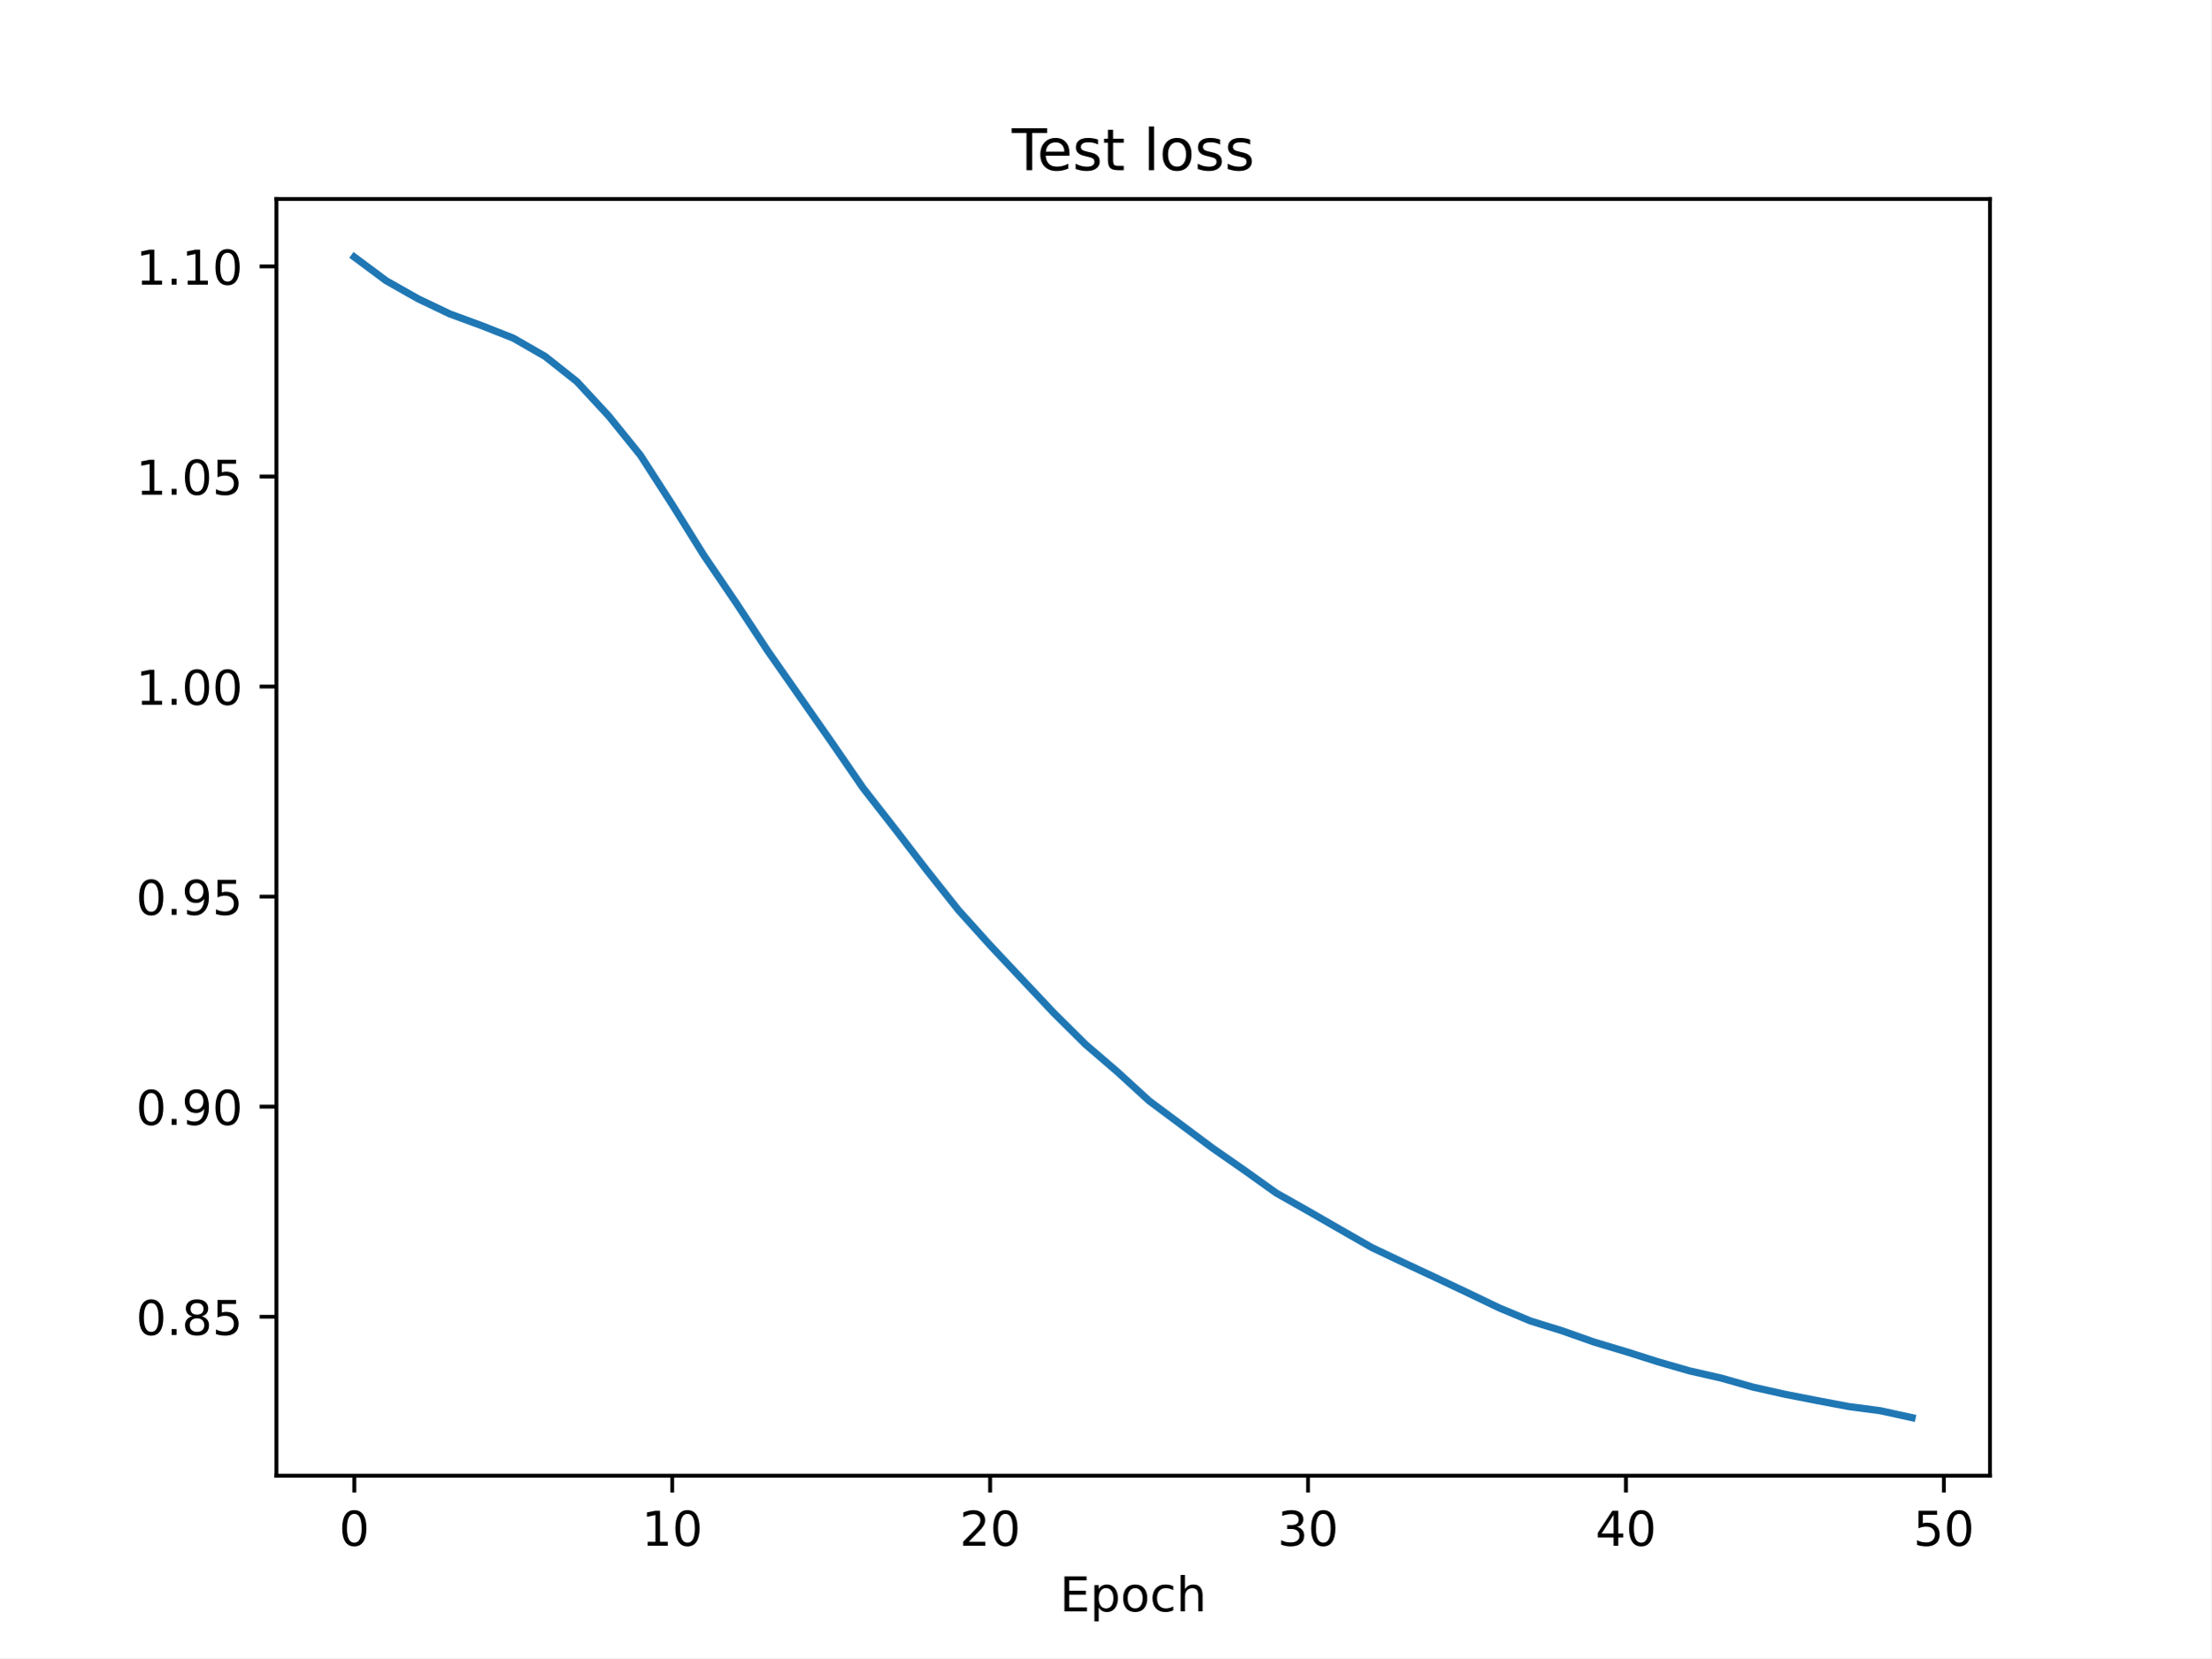
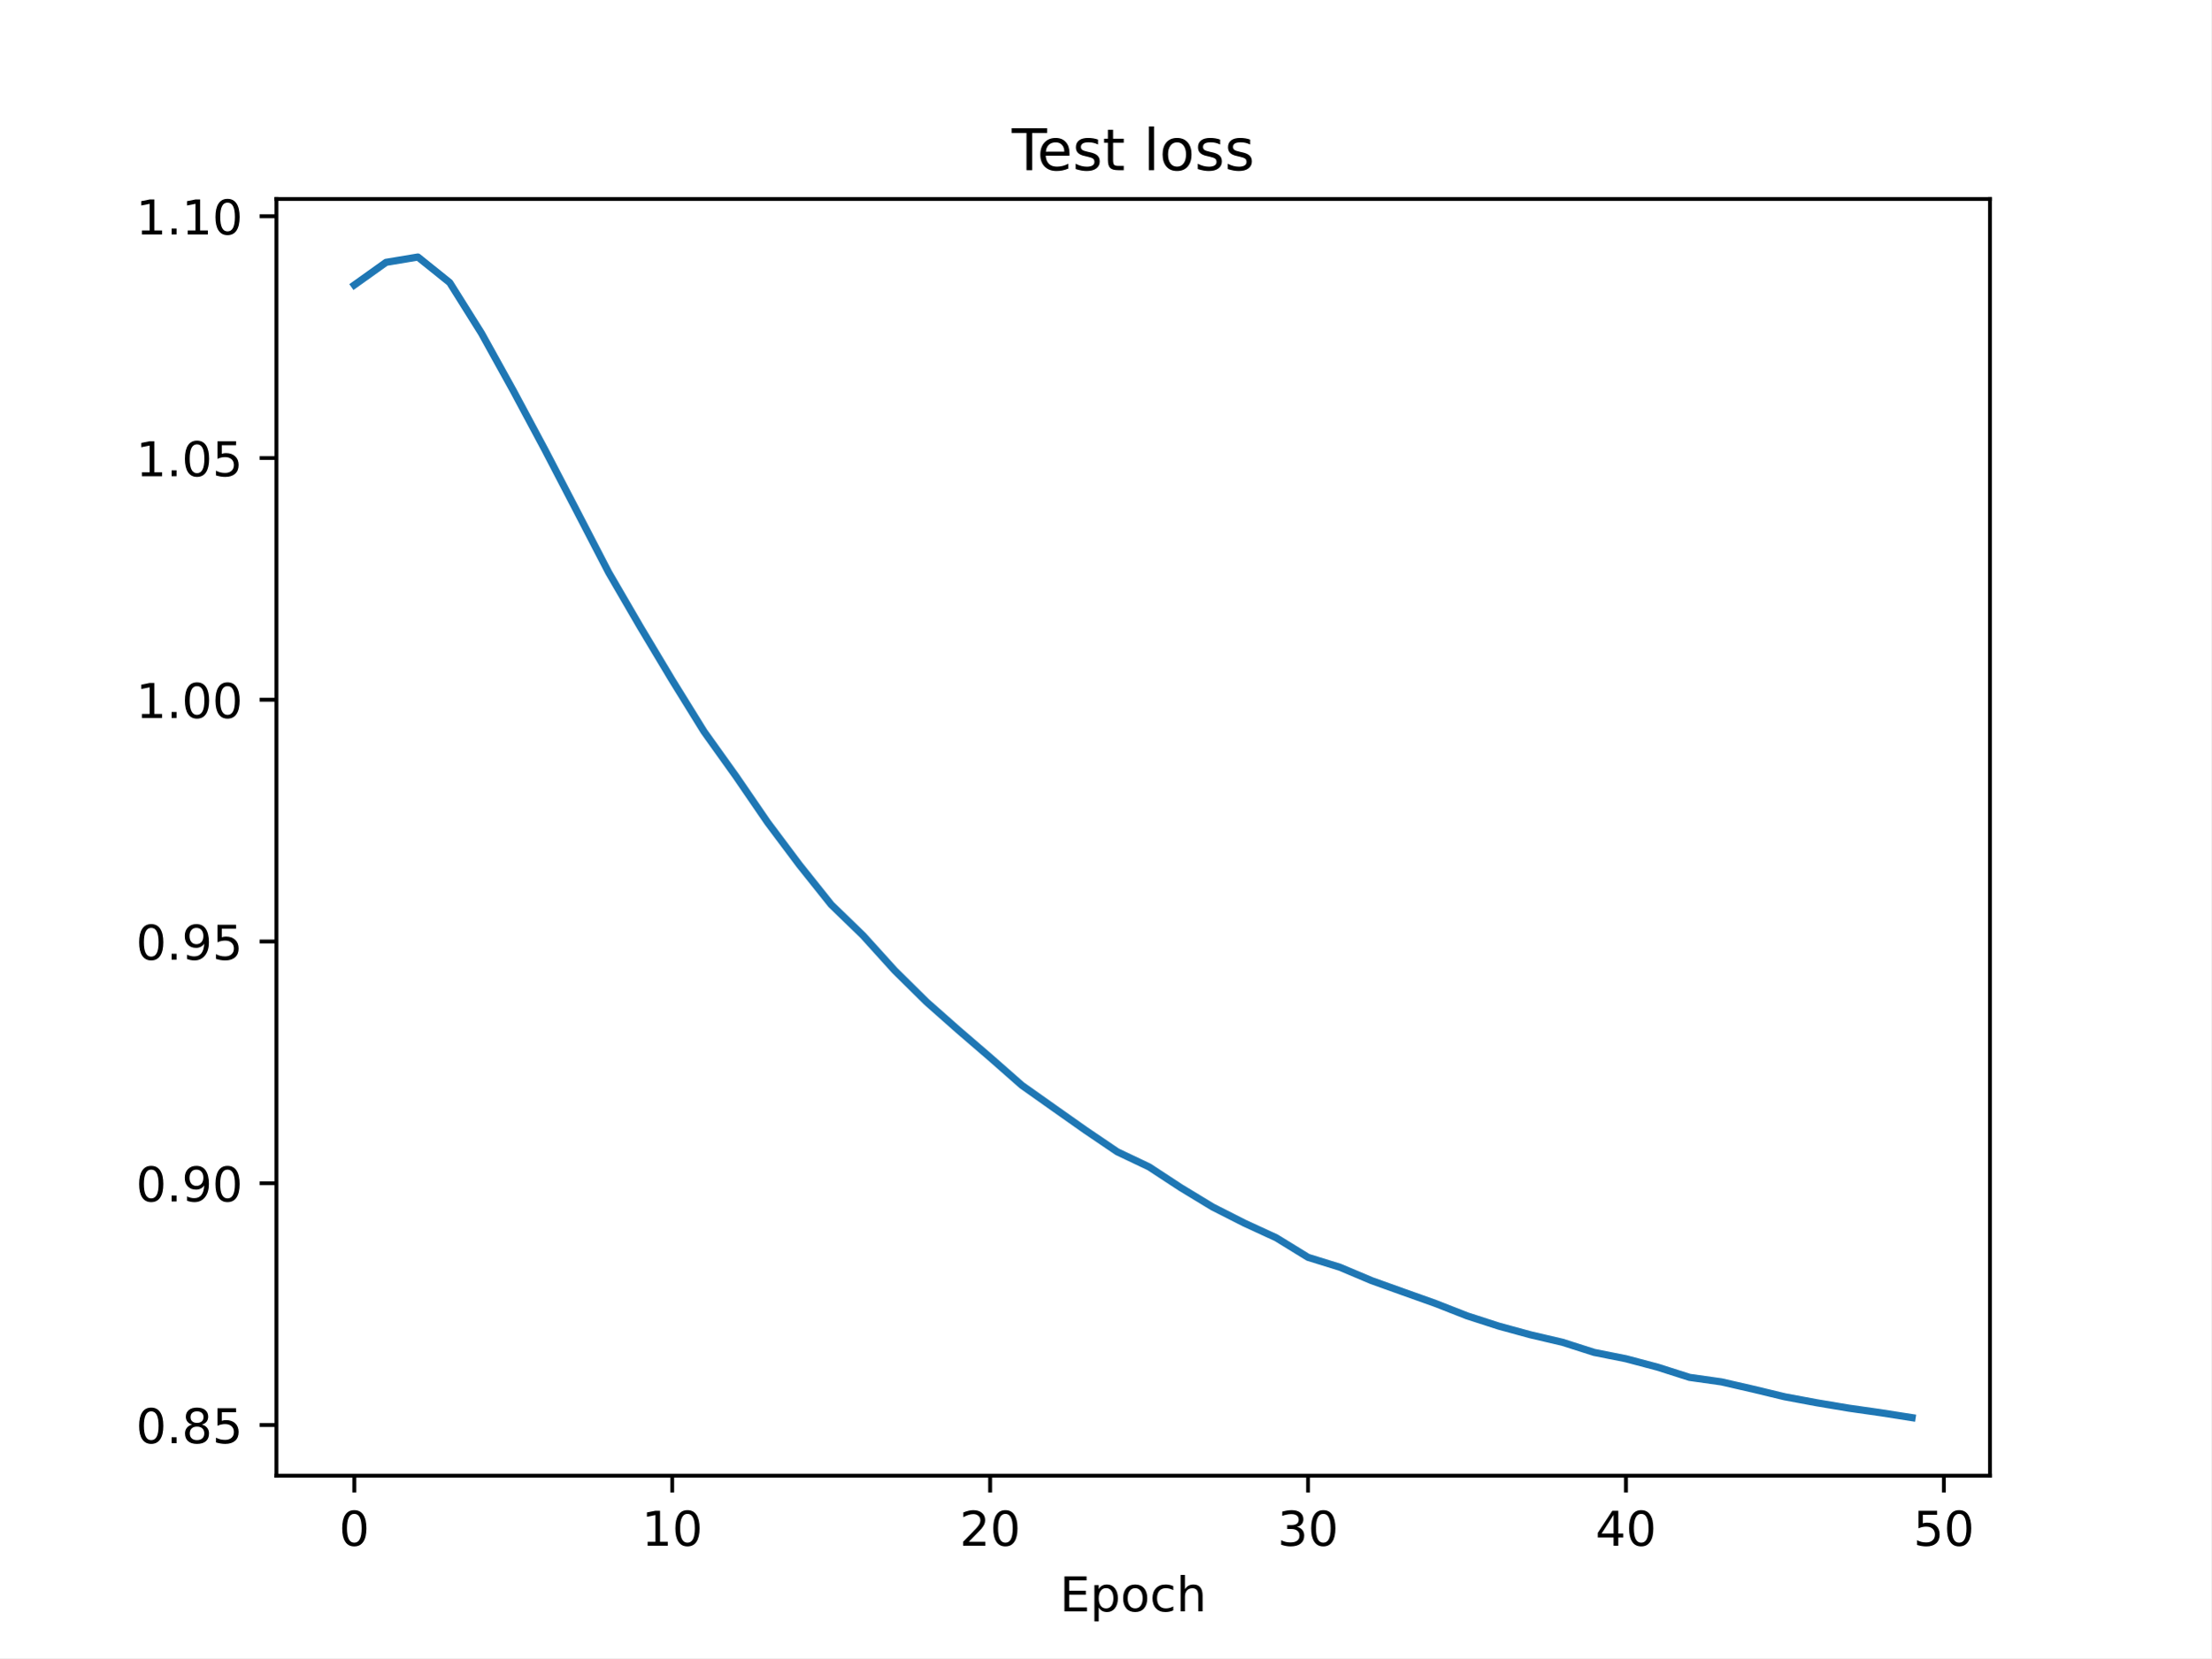
<svg xmlns="http://www.w3.org/2000/svg" xmlns:xlink="http://www.w3.org/1999/xlink" width="460.8pt" height="345.6pt" viewBox="0 0 460.8 345.6" version="1.1">
  <defs>
    <style type="text/css">*{stroke-linejoin: round; stroke-linecap: butt}</style>
  </defs>
  <g id="figure_1">
    <g id="patch_1">
      <path d="M 0 345.6  L 460.8 345.6  L 460.8 0  L 0 0  z " style="fill: #ffffff" />
    </g>
    <g id="axes_1">
      <g id="patch_2">
        <path d="M 57.6 307.584  L 414.72 307.584  L 414.72 41.472  L 57.6 41.472  z " style="fill: #ffffff" />
      </g>
      <g id="matplotlib.axis_1">
        <g id="xtick_1">
          <g id="line2d_1">
            <defs>
-               <path id="me67cdb902f" d="M 0 0  L 0 3.5  " style="stroke: #000000; stroke-width: 0.8" />
+               <path id="ma388703790" d="M 0 0  L 0 3.5  " style="stroke: #000000; stroke-width: 0.8" />
            </defs>
            <g>
-               <use xlink:href="#me67cdb902f" x="73.833" y="307.584" style="stroke: #000000; stroke-width: 0.8" />
+               <use xlink:href="#ma388703790" x="73.833" y="307.584" style="stroke: #000000; stroke-width: 0.8" />
            </g>
          </g>
          <g id="text_1">
            <g transform="translate(70.65148 322.1824)scale(0.1 -0.1)">
              <defs>
                <path id="DejaVuSans-30" d="M 2034 4250  Q 1547 4250 1301 3770  Q 1056 3291 1056 2328  Q 1056 1369 1301 889  Q 1547 409 2034 409  Q 2525 409 2770 889  Q 3016 1369 3016 2328  Q 3016 3291 2770 3770  Q 2525 4250 2034 4250  z M 2034 4750  Q 2819 4750 3233 4129  Q 3647 3509 3647 2328  Q 3647 1150 3233 529  Q 2819 -91 2034 -91  Q 1250 -91 836 529  Q 422 1150 422 2328  Q 422 3509 836 4129  Q 1250 4750 2034 4750  z " transform="scale(0.015625)" />
              </defs>
              <use xlink:href="#DejaVuSans-30" />
            </g>
          </g>
        </g>
        <g id="xtick_2">
          <g id="line2d_2">
            <g>
-               <use xlink:href="#me67cdb902f" x="140.089" y="307.584" style="stroke: #000000; stroke-width: 0.8" />
+               <use xlink:href="#ma388703790" x="140.089" y="307.584" style="stroke: #000000; stroke-width: 0.8" />
            </g>
          </g>
          <g id="text_2">
            <g transform="translate(133.7263 322.1824)scale(0.1 -0.1)">
              <defs>
                <path id="DejaVuSans-31" d="M 794 531  L 1825 531  L 1825 4091  L 703 3866  L 703 4441  L 1819 4666  L 2450 4666  L 2450 531  L 3481 531  L 3481 0  L 794 0  L 794 531  z " transform="scale(0.015625)" />
              </defs>
              <use xlink:href="#DejaVuSans-31" />
              <use xlink:href="#DejaVuSans-30" x="63.623" />
            </g>
          </g>
        </g>
        <g id="xtick_3">
          <g id="line2d_3">
            <g>
-               <use xlink:href="#me67cdb902f" x="206.345" y="307.584" style="stroke: #000000; stroke-width: 0.8" />
+               <use xlink:href="#ma388703790" x="206.345" y="307.584" style="stroke: #000000; stroke-width: 0.8" />
            </g>
          </g>
          <g id="text_3">
            <g transform="translate(199.9823 322.1824)scale(0.1 -0.1)">
              <defs>
                <path id="DejaVuSans-32" d="M 1228 531  L 3431 531  L 3431 0  L 469 0  L 469 531  Q 828 903 1448 1529  Q 2069 2156 2228 2338  Q 2531 2678 2651 2914  Q 2772 3150 2772 3378  Q 2772 3750 2511 3984  Q 2250 4219 1831 4219  Q 1534 4219 1204 4116  Q 875 4013 500 3803  L 500 4441  Q 881 4594 1212 4672  Q 1544 4750 1819 4750  Q 2544 4750 2975 4387  Q 3406 4025 3406 3419  Q 3406 3131 3298 2873  Q 3191 2616 2906 2266  Q 2828 2175 2409 1742  Q 1991 1309 1228 531  z " transform="scale(0.015625)" />
              </defs>
              <use xlink:href="#DejaVuSans-32" />
              <use xlink:href="#DejaVuSans-30" x="63.623" />
            </g>
          </g>
        </g>
        <g id="xtick_4">
          <g id="line2d_4">
            <g>
-               <use xlink:href="#me67cdb902f" x="272.601" y="307.584" style="stroke: #000000; stroke-width: 0.8" />
+               <use xlink:href="#ma388703790" x="272.601" y="307.584" style="stroke: #000000; stroke-width: 0.8" />
            </g>
          </g>
          <g id="text_4">
            <g transform="translate(266.2383 322.1824)scale(0.1 -0.1)">
              <defs>
                <path id="DejaVuSans-33" d="M 2597 2516  Q 3050 2419 3304 2112  Q 3559 1806 3559 1356  Q 3559 666 3084 287  Q 2609 -91 1734 -91  Q 1441 -91 1130 -33  Q 819 25 488 141  L 488 750  Q 750 597 1062 519  Q 1375 441 1716 441  Q 2309 441 2620 675  Q 2931 909 2931 1356  Q 2931 1769 2642 2001  Q 2353 2234 1838 2234  L 1294 2234  L 1294 2753  L 1863 2753  Q 2328 2753 2575 2939  Q 2822 3125 2822 3475  Q 2822 3834 2567 4026  Q 2313 4219 1838 4219  Q 1578 4219 1281 4162  Q 984 4106 628 3988  L 628 4550  Q 988 4650 1302 4700  Q 1616 4750 1894 4750  Q 2613 4750 3031 4423  Q 3450 4097 3450 3541  Q 3450 3153 3228 2886  Q 3006 2619 2597 2516  z " transform="scale(0.015625)" />
              </defs>
              <use xlink:href="#DejaVuSans-33" />
              <use xlink:href="#DejaVuSans-30" x="63.623" />
            </g>
          </g>
        </g>
        <g id="xtick_5">
          <g id="line2d_5">
            <g>
-               <use xlink:href="#me67cdb902f" x="338.857" y="307.584" style="stroke: #000000; stroke-width: 0.8" />
+               <use xlink:href="#ma388703790" x="338.857" y="307.584" style="stroke: #000000; stroke-width: 0.8" />
            </g>
          </g>
          <g id="text_5">
            <g transform="translate(332.4943 322.1824)scale(0.1 -0.1)">
              <defs>
                <path id="DejaVuSans-34" d="M 2419 4116  L 825 1625  L 2419 1625  L 2419 4116  z M 2253 4666  L 3047 4666  L 3047 1625  L 3713 1625  L 3713 1100  L 3047 1100  L 3047 0  L 2419 0  L 2419 1100  L 313 1100  L 313 1709  L 2253 4666  z " transform="scale(0.015625)" />
              </defs>
              <use xlink:href="#DejaVuSans-34" />
              <use xlink:href="#DejaVuSans-30" x="63.623" />
            </g>
          </g>
        </g>
        <g id="xtick_6">
          <g id="line2d_6">
            <g>
-               <use xlink:href="#me67cdb902f" x="405.113" y="307.584" style="stroke: #000000; stroke-width: 0.8" />
+               <use xlink:href="#ma388703790" x="405.113" y="307.584" style="stroke: #000000; stroke-width: 0.8" />
            </g>
          </g>
          <g id="text_6">
            <g transform="translate(398.7504 322.1824)scale(0.1 -0.1)">
              <defs>
                <path id="DejaVuSans-35" d="M 691 4666  L 3169 4666  L 3169 4134  L 1269 4134  L 1269 2991  Q 1406 3038 1543 3061  Q 1681 3084 1819 3084  Q 2600 3084 3056 2656  Q 3513 2228 3513 1497  Q 3513 744 3044 326  Q 2575 -91 1722 -91  Q 1428 -91 1123 -41  Q 819 9 494 109  L 494 744  Q 775 591 1075 516  Q 1375 441 1709 441  Q 2250 441 2565 725  Q 2881 1009 2881 1497  Q 2881 1984 2565 2268  Q 2250 2553 1709 2553  Q 1456 2553 1204 2497  Q 953 2441 691 2322  L 691 4666  z " transform="scale(0.015625)" />
              </defs>
              <use xlink:href="#DejaVuSans-35" />
              <use xlink:href="#DejaVuSans-30" x="63.623" />
            </g>
          </g>
        </g>
        <g id="text_7">
          <g transform="translate(220.8491 335.8606)scale(0.1 -0.1)">
            <defs>
              <path id="DejaVuSans-45" d="M 628 4666  L 3578 4666  L 3578 4134  L 1259 4134  L 1259 2753  L 3481 2753  L 3481 2222  L 1259 2222  L 1259 531  L 3634 531  L 3634 0  L 628 0  L 628 4666  z " transform="scale(0.015625)" />
              <path id="DejaVuSans-70" d="M 1159 525  L 1159 -1331  L 581 -1331  L 581 3500  L 1159 3500  L 1159 2969  Q 1341 3281 1617 3432  Q 1894 3584 2278 3584  Q 2916 3584 3314 3078  Q 3713 2572 3713 1747  Q 3713 922 3314 415  Q 2916 -91 2278 -91  Q 1894 -91 1617 61  Q 1341 213 1159 525  z M 3116 1747  Q 3116 2381 2855 2742  Q 2594 3103 2138 3103  Q 1681 3103 1420 2742  Q 1159 2381 1159 1747  Q 1159 1113 1420 752  Q 1681 391 2138 391  Q 2594 391 2855 752  Q 3116 1113 3116 1747  z " transform="scale(0.015625)" />
              <path id="DejaVuSans-6f" d="M 1959 3097  Q 1497 3097 1228 2736  Q 959 2375 959 1747  Q 959 1119 1226 758  Q 1494 397 1959 397  Q 2419 397 2687 759  Q 2956 1122 2956 1747  Q 2956 2369 2687 2733  Q 2419 3097 1959 3097  z M 1959 3584  Q 2709 3584 3137 3096  Q 3566 2609 3566 1747  Q 3566 888 3137 398  Q 2709 -91 1959 -91  Q 1206 -91 779 398  Q 353 888 353 1747  Q 353 2609 779 3096  Q 1206 3584 1959 3584  z " transform="scale(0.015625)" />
              <path id="DejaVuSans-63" d="M 3122 3366  L 3122 2828  Q 2878 2963 2633 3030  Q 2388 3097 2138 3097  Q 1578 3097 1268 2742  Q 959 2388 959 1747  Q 959 1106 1268 751  Q 1578 397 2138 397  Q 2388 397 2633 464  Q 2878 531 3122 666  L 3122 134  Q 2881 22 2623 -34  Q 2366 -91 2075 -91  Q 1284 -91 818 406  Q 353 903 353 1747  Q 353 2603 823 3093  Q 1294 3584 2113 3584  Q 2378 3584 2631 3529  Q 2884 3475 3122 3366  z " transform="scale(0.015625)" />
              <path id="DejaVuSans-68" d="M 3513 2113  L 3513 0  L 2938 0  L 2938 2094  Q 2938 2591 2744 2837  Q 2550 3084 2163 3084  Q 1697 3084 1428 2787  Q 1159 2491 1159 1978  L 1159 0  L 581 0  L 581 4863  L 1159 4863  L 1159 2956  Q 1366 3272 1645 3428  Q 1925 3584 2291 3584  Q 2894 3584 3203 3211  Q 3513 2838 3513 2113  z " transform="scale(0.015625)" />
            </defs>
            <use xlink:href="#DejaVuSans-45" />
            <use xlink:href="#DejaVuSans-70" x="63.184" />
            <use xlink:href="#DejaVuSans-6f" x="126.66" />
            <use xlink:href="#DejaVuSans-63" x="187.842" />
            <use xlink:href="#DejaVuSans-68" x="242.822" />
          </g>
        </g>
      </g>
      <g id="matplotlib.axis_2">
        <g id="ytick_1">
          <g id="line2d_7">
            <defs>
-               <path id="m628ae93059" d="M 0 0  L -3.5 0  " style="stroke: #000000; stroke-width: 0.8" />
+               <path id="m4e15589105" d="M 0 0  L -3.5 0  " style="stroke: #000000; stroke-width: 0.8" />
            </defs>
            <g>
-               <use xlink:href="#m628ae93059" x="57.6" y="274.454" style="stroke: #000000; stroke-width: 0.8" />
+               <use xlink:href="#m4e15589105" x="57.6" y="297.015" style="stroke: #000000; stroke-width: 0.8" />
            </g>
          </g>
          <g id="text_8">
-             <g transform="translate(28.33438 278.2532)scale(0.1 -0.1)">
+             <g transform="translate(28.33438 300.8142)scale(0.1 -0.1)">
              <defs>
                <path id="DejaVuSans-2e" d="M 684 794  L 1344 794  L 1344 0  L 684 0  L 684 794  z " transform="scale(0.015625)" />
                <path id="DejaVuSans-38" d="M 2034 2216  Q 1584 2216 1326 1975  Q 1069 1734 1069 1313  Q 1069 891 1326 650  Q 1584 409 2034 409  Q 2484 409 2743 651  Q 3003 894 3003 1313  Q 3003 1734 2745 1975  Q 2488 2216 2034 2216  z M 1403 2484  Q 997 2584 770 2862  Q 544 3141 544 3541  Q 544 4100 942 4425  Q 1341 4750 2034 4750  Q 2731 4750 3128 4425  Q 3525 4100 3525 3541  Q 3525 3141 3298 2862  Q 3072 2584 2669 2484  Q 3125 2378 3379 2068  Q 3634 1759 3634 1313  Q 3634 634 3220 271  Q 2806 -91 2034 -91  Q 1263 -91 848 271  Q 434 634 434 1313  Q 434 1759 690 2068  Q 947 2378 1403 2484  z M 1172 3481  Q 1172 3119 1398 2916  Q 1625 2713 2034 2713  Q 2441 2713 2670 2916  Q 2900 3119 2900 3481  Q 2900 3844 2670 4047  Q 2441 4250 2034 4250  Q 1625 4250 1398 4047  Q 1172 3844 1172 3481  z " transform="scale(0.015625)" />
              </defs>
              <use xlink:href="#DejaVuSans-30" />
              <use xlink:href="#DejaVuSans-2e" x="63.623" />
              <use xlink:href="#DejaVuSans-38" x="95.41" />
              <use xlink:href="#DejaVuSans-35" x="159.033" />
            </g>
          </g>
        </g>
        <g id="ytick_2">
          <g id="line2d_8">
            <g>
-               <use xlink:href="#m628ae93059" x="57.6" y="230.668" style="stroke: #000000; stroke-width: 0.8" />
+               <use xlink:href="#m4e15589105" x="57.6" y="246.626" style="stroke: #000000; stroke-width: 0.8" />
            </g>
          </g>
          <g id="text_9">
-             <g transform="translate(28.33438 234.4676)scale(0.1 -0.1)">
+             <g transform="translate(28.33438 250.4248)scale(0.1 -0.1)">
              <defs>
                <path id="DejaVuSans-39" d="M 703 97  L 703 672  Q 941 559 1184 500  Q 1428 441 1663 441  Q 2288 441 2617 861  Q 2947 1281 2994 2138  Q 2813 1869 2534 1725  Q 2256 1581 1919 1581  Q 1219 1581 811 2004  Q 403 2428 403 3163  Q 403 3881 828 4315  Q 1253 4750 1959 4750  Q 2769 4750 3195 4129  Q 3622 3509 3622 2328  Q 3622 1225 3098 567  Q 2575 -91 1691 -91  Q 1453 -91 1209 -44  Q 966 3 703 97  z M 1959 2075  Q 2384 2075 2632 2365  Q 2881 2656 2881 3163  Q 2881 3666 2632 3958  Q 2384 4250 1959 4250  Q 1534 4250 1286 3958  Q 1038 3666 1038 3163  Q 1038 2656 1286 2365  Q 1534 2075 1959 2075  z " transform="scale(0.015625)" />
              </defs>
              <use xlink:href="#DejaVuSans-30" />
              <use xlink:href="#DejaVuSans-2e" x="63.623" />
              <use xlink:href="#DejaVuSans-39" x="95.41" />
              <use xlink:href="#DejaVuSans-30" x="159.033" />
            </g>
          </g>
        </g>
        <g id="ytick_3">
          <g id="line2d_9">
            <g>
-               <use xlink:href="#m628ae93059" x="57.6" y="186.883" style="stroke: #000000; stroke-width: 0.8" />
+               <use xlink:href="#m4e15589105" x="57.6" y="196.236" style="stroke: #000000; stroke-width: 0.8" />
            </g>
          </g>
          <g id="text_10">
-             <g transform="translate(28.33438 190.6821)scale(0.1 -0.1)">
+             <g transform="translate(28.33438 200.0354)scale(0.1 -0.1)">
              <use xlink:href="#DejaVuSans-30" />
              <use xlink:href="#DejaVuSans-2e" x="63.623" />
              <use xlink:href="#DejaVuSans-39" x="95.41" />
              <use xlink:href="#DejaVuSans-35" x="159.033" />
            </g>
          </g>
        </g>
        <g id="ytick_4">
          <g id="line2d_10">
            <g>
-               <use xlink:href="#m628ae93059" x="57.6" y="143.097" style="stroke: #000000; stroke-width: 0.8" />
+               <use xlink:href="#m4e15589105" x="57.6" y="145.847" style="stroke: #000000; stroke-width: 0.8" />
            </g>
          </g>
          <g id="text_11">
-             <g transform="translate(28.33438 146.8965)scale(0.1 -0.1)">
+             <g transform="translate(28.33438 149.646)scale(0.1 -0.1)">
              <use xlink:href="#DejaVuSans-31" />
              <use xlink:href="#DejaVuSans-2e" x="63.623" />
              <use xlink:href="#DejaVuSans-30" x="95.41" />
              <use xlink:href="#DejaVuSans-30" x="159.033" />
            </g>
          </g>
        </g>
        <g id="ytick_5">
          <g id="line2d_11">
            <g>
-               <use xlink:href="#m628ae93059" x="57.6" y="99.312" style="stroke: #000000; stroke-width: 0.8" />
+               <use xlink:href="#m4e15589105" x="57.6" y="95.457" style="stroke: #000000; stroke-width: 0.8" />
            </g>
          </g>
          <g id="text_12">
-             <g transform="translate(28.33438 103.111)scale(0.1 -0.1)">
+             <g transform="translate(28.33438 99.25665)scale(0.1 -0.1)">
              <use xlink:href="#DejaVuSans-31" />
              <use xlink:href="#DejaVuSans-2e" x="63.623" />
              <use xlink:href="#DejaVuSans-30" x="95.41" />
              <use xlink:href="#DejaVuSans-35" x="159.033" />
            </g>
          </g>
        </g>
        <g id="ytick_6">
          <g id="line2d_12">
            <g>
-               <use xlink:href="#m628ae93059" x="57.6" y="55.526" style="stroke: #000000; stroke-width: 0.8" />
+               <use xlink:href="#m4e15589105" x="57.6" y="45.068" style="stroke: #000000; stroke-width: 0.8" />
            </g>
          </g>
          <g id="text_13">
-             <g transform="translate(28.33438 59.32543)scale(0.1 -0.1)">
+             <g transform="translate(28.33438 48.86725)scale(0.1 -0.1)">
              <use xlink:href="#DejaVuSans-31" />
              <use xlink:href="#DejaVuSans-2e" x="63.623" />
              <use xlink:href="#DejaVuSans-31" x="95.41" />
              <use xlink:href="#DejaVuSans-30" x="159.033" />
            </g>
          </g>
        </g>
      </g>
      <g id="line2d_13">
-         <path d="M 73.833 53.568  L 80.458 58.497  L 87.084 62.251  L 93.71 65.416  L 100.335 67.855  L 106.961 70.471  L 113.586 74.273  L 120.212 79.523  L 126.838 86.687  L 133.463 94.884  L 140.089 105.165  L 146.714 115.797  L 153.34 125.548  L 159.966 135.615  L 166.591 145.098  L 173.217 154.574  L 179.842 164.214  L 186.468 172.7  L 193.094 181.324  L 199.719 189.67  L 206.345 197.029  L 212.97 204.076  L 219.596 211.113  L 226.222 217.687  L 232.847 223.383  L 239.473 229.445  L 246.098 234.383  L 252.724 239.322  L 259.35 243.932  L 265.975 248.665  L 272.601 252.408  L 279.226 256.222  L 285.852 260.009  L 292.478 263.161  L 299.103 266.26  L 305.729 269.393  L 312.354 272.572  L 318.98 275.346  L 325.606 277.4  L 332.231 279.74  L 338.857 281.723  L 345.482 283.828  L 352.108 285.737  L 358.734 287.248  L 365.359 289.128  L 371.985 290.613  L 378.61 291.909  L 385.236 293.163  L 391.862 294.043  L 398.487 295.488  " clip-path="url(#pd99ecd5a5a)" style="fill: none; stroke: #1f77b4; stroke-width: 1.5; stroke-linecap: square" />
+         <path d="M 73.833 59.401  L 80.458 54.674  L 87.084 53.568  L 93.71 58.889  L 100.335 69.452  L 106.961 81.417  L 113.586 93.79  L 120.212 106.525  L 126.838 119.311  L 133.463 130.709  L 140.089 141.771  L 146.714 152.473  L 153.34 161.739  L 159.966 171.405  L 166.591 180.248  L 173.217 188.547  L 179.842 194.966  L 186.468 202.289  L 193.094 208.832  L 199.719 214.694  L 206.345 220.399  L 212.97 226.226  L 219.596 230.913  L 226.222 235.586  L 232.847 240.074  L 239.473 243.223  L 246.098 247.564  L 252.724 251.583  L 259.35 254.945  L 265.975 257.998  L 272.601 262.071  L 279.226 264.131  L 285.852 266.927  L 292.478 269.304  L 299.103 271.663  L 305.729 274.263  L 312.354 276.407  L 318.98 278.221  L 325.606 279.771  L 332.231 281.888  L 338.857 283.21  L 345.482 284.97  L 352.108 287.088  L 358.734 288.026  L 365.359 289.546  L 371.985 291.144  L 378.61 292.382  L 385.236 293.497  L 391.862 294.447  L 398.487 295.488  " clip-path="url(#p23ac35e725)" style="fill: none; stroke: #1f77b4; stroke-width: 1.5; stroke-linecap: square" />
      </g>
      <g id="patch_3">
        <path d="M 57.6 307.584  L 57.6 41.472  " style="fill: none; stroke: #000000; stroke-width: 0.8; stroke-linejoin: miter; stroke-linecap: square" />
      </g>
      <g id="patch_4">
        <path d="M 414.72 307.584  L 414.72 41.472  " style="fill: none; stroke: #000000; stroke-width: 0.8; stroke-linejoin: miter; stroke-linecap: square" />
      </g>
      <g id="patch_5">
        <path d="M 57.6 307.584  L 414.72 307.584  " style="fill: none; stroke: #000000; stroke-width: 0.8; stroke-linejoin: miter; stroke-linecap: square" />
      </g>
      <g id="patch_6">
        <path d="M 57.6 41.472  L 414.72 41.472  " style="fill: none; stroke: #000000; stroke-width: 0.8; stroke-linejoin: miter; stroke-linecap: square" />
      </g>
      <g id="text_14">
        <g transform="translate(210.8494 35.472)scale(0.12 -0.12)">
          <defs>
            <path id="DejaVuSans-54" d="M -19 4666  L 3928 4666  L 3928 4134  L 2272 4134  L 2272 0  L 1638 0  L 1638 4134  L -19 4134  L -19 4666  z " transform="scale(0.015625)" />
            <path id="DejaVuSans-65" d="M 3597 1894  L 3597 1613  L 953 1613  Q 991 1019 1311 708  Q 1631 397 2203 397  Q 2534 397 2845 478  Q 3156 559 3463 722  L 3463 178  Q 3153 47 2828 -22  Q 2503 -91 2169 -91  Q 1331 -91 842 396  Q 353 884 353 1716  Q 353 2575 817 3079  Q 1281 3584 2069 3584  Q 2775 3584 3186 3129  Q 3597 2675 3597 1894  z M 3022 2063  Q 3016 2534 2758 2815  Q 2500 3097 2075 3097  Q 1594 3097 1305 2825  Q 1016 2553 972 2059  L 3022 2063  z " transform="scale(0.015625)" />
            <path id="DejaVuSans-73" d="M 2834 3397  L 2834 2853  Q 2591 2978 2328 3040  Q 2066 3103 1784 3103  Q 1356 3103 1142 2972  Q 928 2841 928 2578  Q 928 2378 1081 2264  Q 1234 2150 1697 2047  L 1894 2003  Q 2506 1872 2764 1633  Q 3022 1394 3022 966  Q 3022 478 2636 193  Q 2250 -91 1575 -91  Q 1294 -91 989 -36  Q 684 19 347 128  L 347 722  Q 666 556 975 473  Q 1284 391 1588 391  Q 1994 391 2212 530  Q 2431 669 2431 922  Q 2431 1156 2273 1281  Q 2116 1406 1581 1522  L 1381 1569  Q 847 1681 609 1914  Q 372 2147 372 2553  Q 372 3047 722 3315  Q 1072 3584 1716 3584  Q 2034 3584 2315 3537  Q 2597 3491 2834 3397  z " transform="scale(0.015625)" />
            <path id="DejaVuSans-74" d="M 1172 4494  L 1172 3500  L 2356 3500  L 2356 3053  L 1172 3053  L 1172 1153  Q 1172 725 1289 603  Q 1406 481 1766 481  L 2356 481  L 2356 0  L 1766 0  Q 1100 0 847 248  Q 594 497 594 1153  L 594 3053  L 172 3053  L 172 3500  L 594 3500  L 594 4494  L 1172 4494  z " transform="scale(0.015625)" />
            <path id="DejaVuSans-20" transform="scale(0.015625)" />
            <path id="DejaVuSans-6c" d="M 603 4863  L 1178 4863  L 1178 0  L 603 0  L 603 4863  z " transform="scale(0.015625)" />
          </defs>
          <use xlink:href="#DejaVuSans-54" />
          <use xlink:href="#DejaVuSans-65" x="44.084" />
          <use xlink:href="#DejaVuSans-73" x="105.607" />
          <use xlink:href="#DejaVuSans-74" x="157.707" />
          <use xlink:href="#DejaVuSans-20" x="196.916" />
          <use xlink:href="#DejaVuSans-6c" x="228.703" />
          <use xlink:href="#DejaVuSans-6f" x="256.486" />
          <use xlink:href="#DejaVuSans-73" x="317.668" />
          <use xlink:href="#DejaVuSans-73" x="369.768" />
        </g>
      </g>
    </g>
  </g>
  <defs>
-     <clipPath id="pd99ecd5a5a">
+     <clipPath id="p23ac35e725">
      <rect x="57.6" y="41.472" width="357.12" height="266.112" />
    </clipPath>
  </defs>
</svg>
